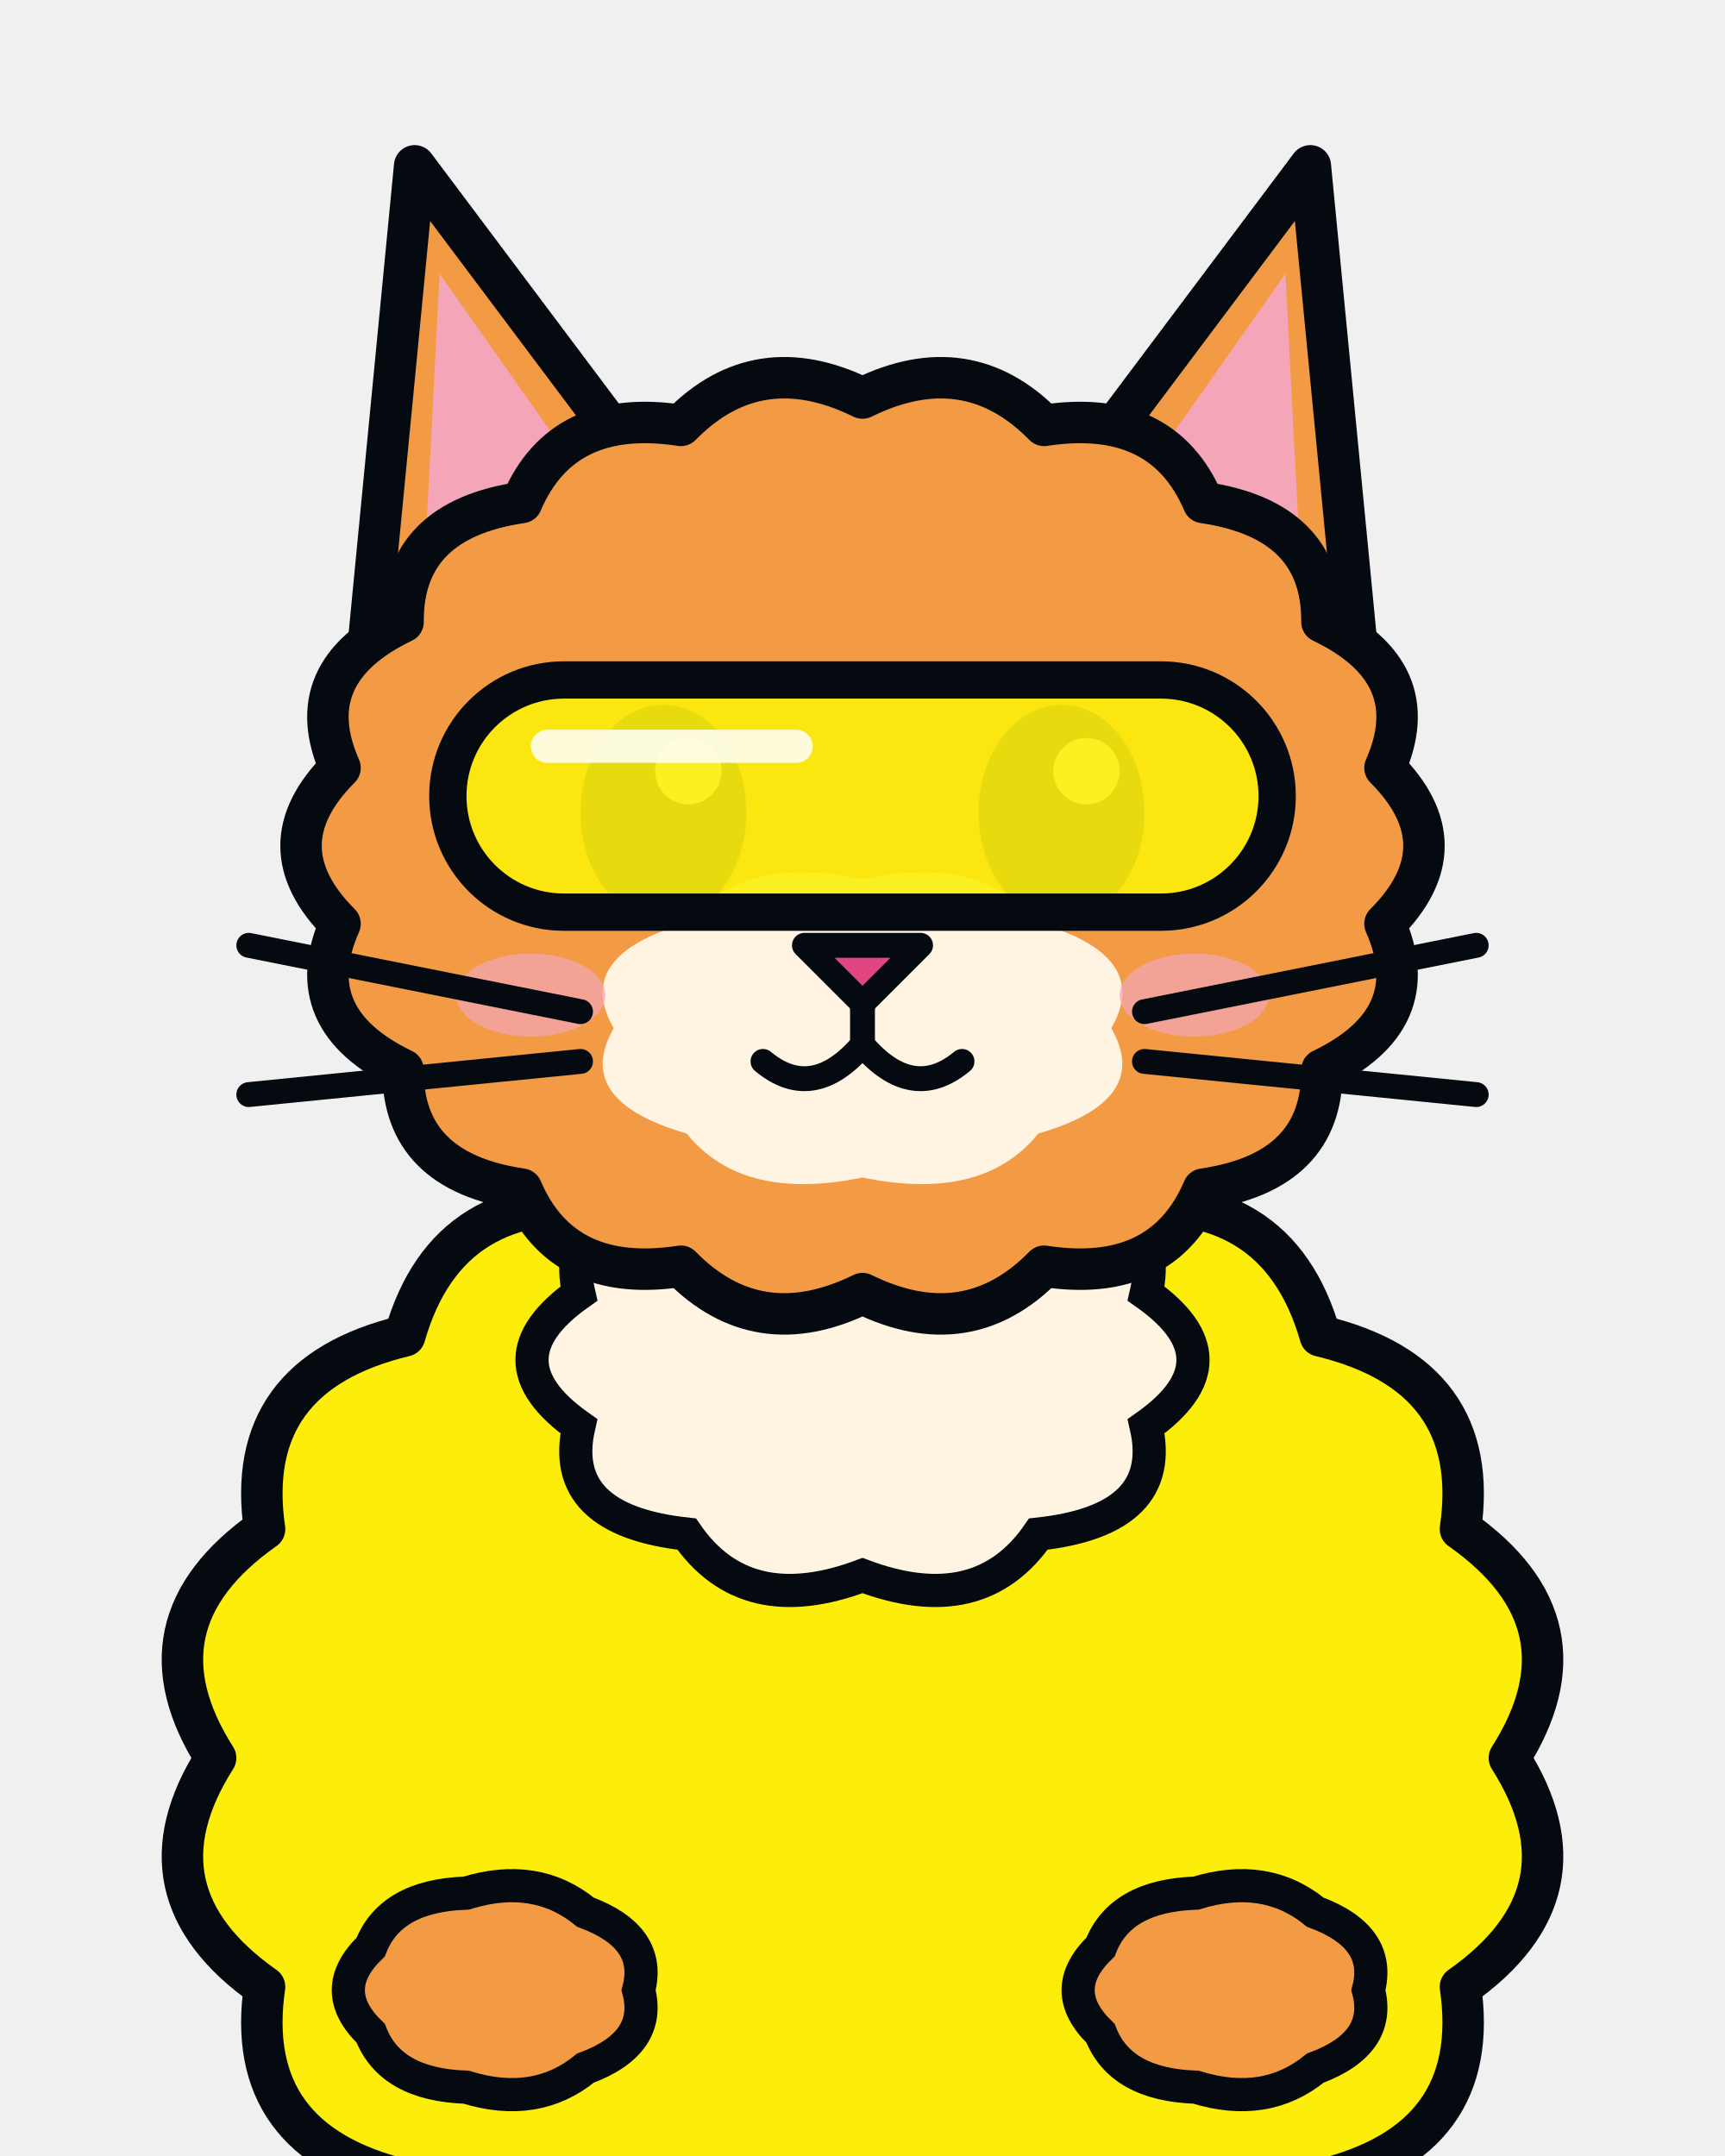
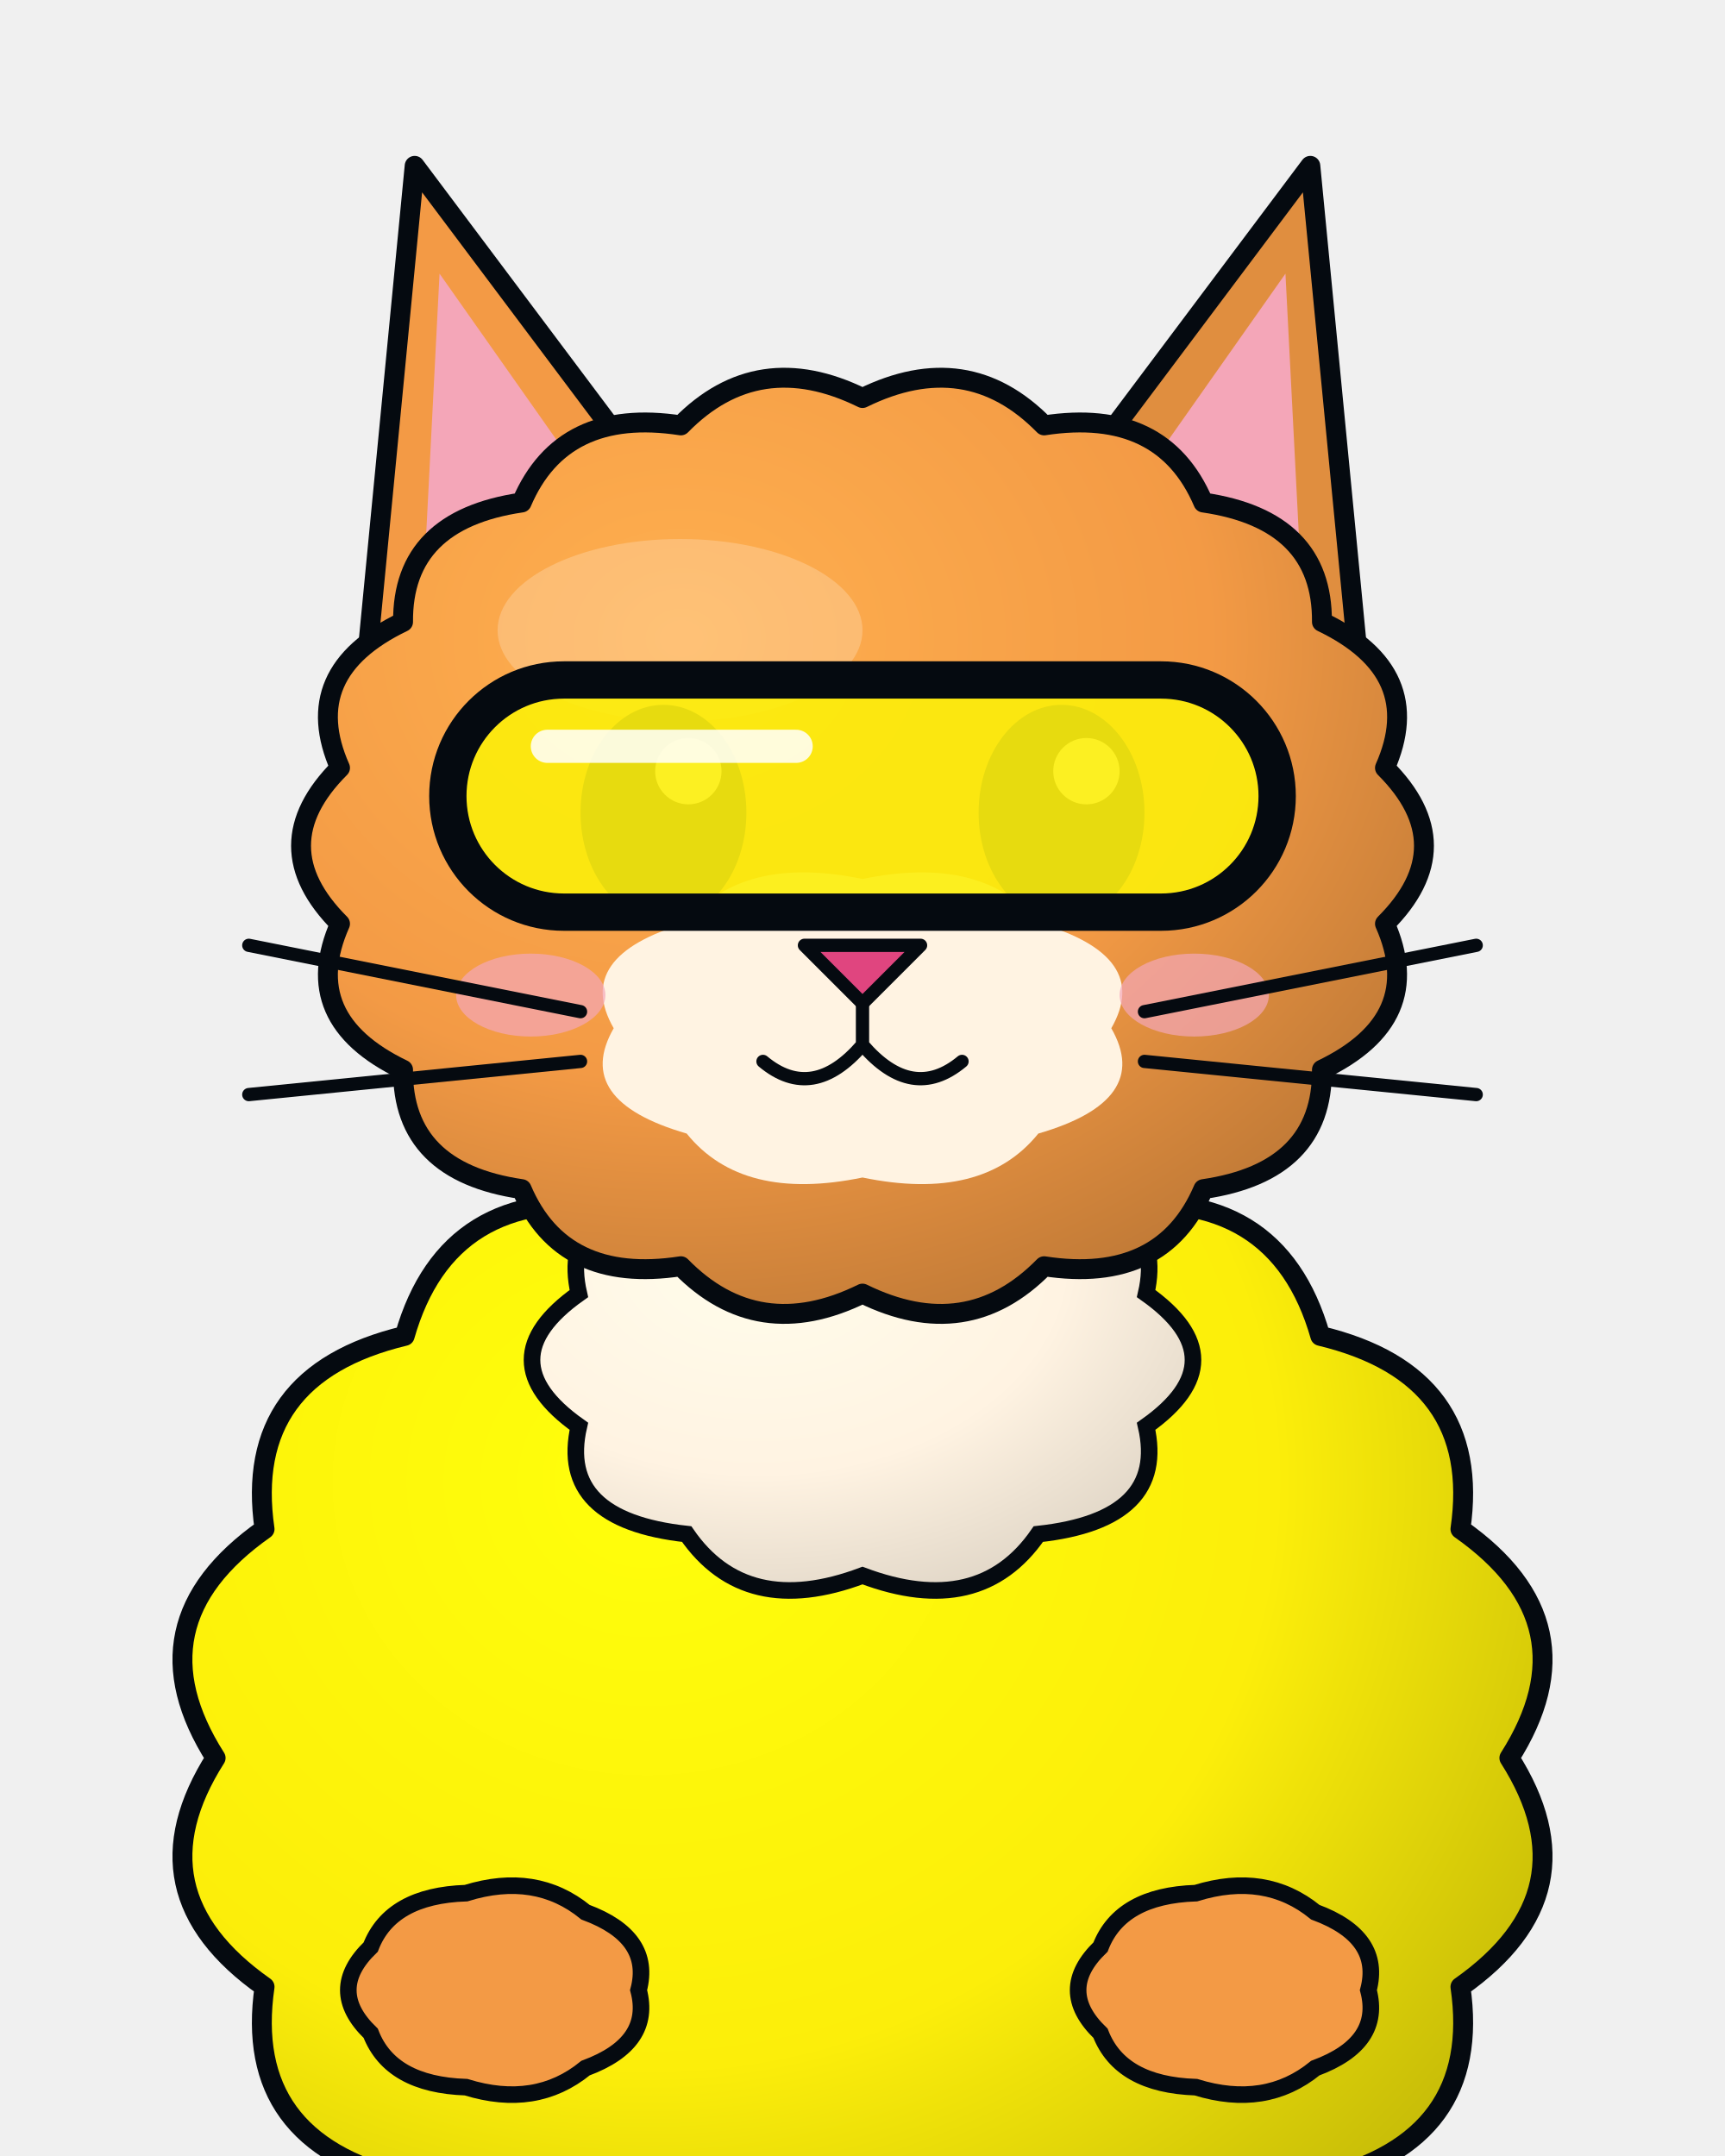
<svg xmlns="http://www.w3.org/2000/svg" viewBox="-104 -252 208 260">
-   <path d="M78.0 -40.0 Q88.3 -23.8 72.1 -12.4 Q74.8 6.2 55.2 10.9 Q50.0 29.1 29.8 26.5 Q17.6 41.5 0.0 32.0 Q-17.6 41.5 -29.8 26.5 Q-50.0 29.1 -55.2 10.9 Q-74.8 6.2 -72.1 -12.4 Q-88.3 -23.8 -78.0 -40.0 Q-88.3 -56.2 -72.1 -67.6 Q-74.8 -86.2 -55.2 -90.9 Q-50.0 -109.1 -29.8 -106.5 Q-17.6 -121.5 -0.0 -112.0 Q17.6 -121.5 29.8 -106.5 Q50.0 -109.1 55.2 -90.9 Q74.8 -86.2 72.1 -67.6 Q88.3 -56.2 78.0 -40.0Z" fill="#fcee0a" stroke="#050a10" stroke-width="5" stroke-linejoin="round" />
-   <path d="M34.2 -80.0 Q36.8 -68.7 21.2 -67.0 Q14.1 -56.7 0.0 -62.0 Q-14.1 -56.7 -21.2 -67.0 Q-36.8 -68.7 -34.2 -80.0 Q-45.5 -88.0 -34.2 -96.0 Q-36.8 -107.3 -21.2 -109.0 Q-14.1 -119.3 -0.0 -114.0 Q14.1 -119.3 21.2 -109.0 Q36.8 -107.3 34.2 -96.0 Q45.5 -88.0 34.2 -80.0Z" fill="#fff3e2" stroke="#050a10" stroke-width="4" />
-   <path d="M-24 -192 L-54 -232 L-60 -170Z" fill="#f39a45" stroke="#050a10" stroke-width="5" stroke-linejoin="round" />
+   <defs>
+     <radialGradient id="ocyberpunkorange08787" cx=".34" cy=".28" r=".85">
+       <stop offset="0" stop-color="#ffff0b" />
+       <stop offset=".55" stop-color="#fcee0a" />
+       <stop offset="1" stop-color="#bab007" />
+     </radialGradient>
+     <radialGradient id="fcyberpunkorange08787" cx=".34" cy=".28" r=".85">
+       <stop offset="0" stop-color="#ffb04f" />
+       <stop offset=".55" stop-color="#f39a45" />
+       <stop offset="1" stop-color="#b47233" />
+     </radialGradient>
+     <radialGradient id="bcyberpunkorange08787" cx=".34" cy=".28" r=".85">
+       <stop offset="0" stop-color="#fffdeb" />
+       <stop offset=".55" stop-color="#fff3e2" />
+       <stop offset="1" stop-color="#dbd1c2" />
+     </radialGradient>
+   </defs>
+   <ellipse cx="6" cy="34" rx="78" ry="16" fill="#000" opacity=".16" />
+   <path d="M78.0 -40.0 Q88.3 -23.8 72.1 -12.4 Q74.8 6.2 55.2 10.9 Q50.0 29.1 29.8 26.5 Q17.6 41.5 0.0 32.0 Q-17.6 41.5 -29.8 26.5 Q-50.0 29.1 -55.2 10.9 Q-74.8 6.2 -72.1 -12.4 Q-88.3 -23.8 -78.0 -40.0 Q-88.3 -56.2 -72.1 -67.6 Q-74.8 -86.2 -55.2 -90.9 Q-50.0 -109.1 -29.8 -106.5 Q-17.6 -121.5 -0.0 -112.0 Q17.6 -121.5 29.8 -106.5 Q50.0 -109.1 55.2 -90.9 Q74.8 -86.2 72.1 -67.6 Q88.3 -56.2 78.0 -40.0Z" fill="url(#ocyberpunkorange08787)" stroke="#050a10" stroke-width="2.4" stroke-linejoin="round" />
+   <path d="M34.2 -80.0 Q36.8 -68.7 21.2 -67.0 Q14.1 -56.7 0.0 -62.0 Q-14.1 -56.7 -21.2 -67.0 Q-36.8 -68.7 -34.2 -80.0 Q-45.5 -88.0 -34.2 -96.0 Q-36.8 -107.3 -21.2 -109.0 Q-14.1 -119.3 -0.0 -114.0 Q14.1 -119.3 21.2 -109.0 Q36.8 -107.3 34.2 -96.0 Q45.5 -88.0 34.2 -80.0Z" fill="url(#bcyberpunkorange08787)" stroke="#050a10" stroke-width="2" />
+   <path d="M-24 -192 L-54 -232 L-60 -170Z" fill="#f39a45" stroke="#050a10" stroke-width="2.4" stroke-linejoin="round" />
  <path d="M-32 -192 L-51 -219 L-53 -180Z" fill="#f4a6b8" />
-   <path d="M24 -192 L54 -232 L60 -170Z" fill="#f39a45" stroke="#050a10" stroke-width="5" stroke-linejoin="round" />
+   <path d="M24 -192 L54 -232 L60 -170Z" fill="#e08e3f" stroke="#050a10" stroke-width="2.4" stroke-linejoin="round" />
  <path d="M32 -192 L51 -219 L53 -180Z" fill="#f4a6b8" />
-   <path d="M63.0 -140.6 Q68.1 -129.1 55.4 -123.0 Q55.5 -110.7 41.1 -108.6 Q36.2 -97.1 21.9 -99.3 Q12.6 -89.8 0.0 -96.0 Q-12.6 -89.8 -21.9 -99.3 Q-36.2 -97.1 -41.1 -108.6 Q-55.5 -110.7 -55.4 -123.0 Q-68.1 -129.1 -63.0 -140.6 Q-72.4 -150.0 -63.0 -159.4 Q-68.1 -170.9 -55.4 -177.0 Q-55.5 -189.3 -41.1 -191.4 Q-36.2 -202.9 -21.9 -200.7 Q-12.6 -210.2 -0.0 -204.0 Q12.6 -210.2 21.9 -200.7 Q36.2 -202.9 41.1 -191.4 Q55.5 -189.3 55.4 -177.0 Q68.1 -170.9 63.0 -159.4 Q72.4 -150.0 63.0 -140.6Z" fill="#f39a45" stroke="#050a10" stroke-width="5" stroke-linejoin="round" />
+   <path d="M63.0 -140.6 Q68.1 -129.1 55.4 -123.0 Q55.5 -110.7 41.1 -108.6 Q36.2 -97.1 21.9 -99.3 Q12.6 -89.8 0.0 -96.0 Q-12.6 -89.8 -21.9 -99.3 Q-36.2 -97.1 -41.1 -108.6 Q-55.5 -110.7 -55.4 -123.0 Q-68.1 -129.1 -63.0 -140.6 Q-72.4 -150.0 -63.0 -159.4 Q-68.1 -170.9 -55.4 -177.0 Q-55.5 -189.3 -41.1 -191.4 Q-36.2 -202.9 -21.9 -200.7 Q-12.6 -210.2 -0.0 -204.0 Q12.6 -210.2 21.9 -200.7 Q36.2 -202.9 41.1 -191.4 Q55.5 -189.3 55.4 -177.0 Q68.1 -170.9 63.0 -159.4 Q72.4 -150.0 63.0 -140.6Z" fill="url(#fcyberpunkorange08787)" stroke="#050a10" stroke-width="2.4" stroke-linejoin="round" />
+   <ellipse cx="-22" cy="-176" rx="22" ry="11" fill="#fff" opacity=".22" />
  <path d="M30.0 -128.0 Q35.0 -119.3 21.2 -115.3 Q14.5 -107.0 0.0 -110.0 Q-14.5 -107.0 -21.2 -115.3 Q-35.0 -119.3 -30.0 -128.0 Q-35.0 -136.7 -21.2 -140.7 Q-14.5 -149.0 -0.0 -146.0 Q14.5 -149.0 21.2 -140.7 Q35.0 -136.7 30.0 -128.0Z" fill="#fff3e2" />
  <ellipse cx="-24" cy="-154" rx="10" ry="13" fill="#2b2540" />
  <circle cx="-21" cy="-159" r="4" fill="#fff" />
  <ellipse cx="-40" cy="-132" rx="9" ry="5" fill="#f4a6b8" opacity=".7" />
-   <path d="M-34 -130 L-74 -138 M-34 -124 L-74 -120" stroke="#050a10" stroke-width="3" stroke-linecap="round" />
+   <path d="M-34 -130 L-74 -138 M-34 -124 L-74 -120" stroke="#050a10" stroke-width="1.6" stroke-linecap="round" />
  <ellipse cx="24" cy="-154" rx="10" ry="13" fill="#2b2540" />
  <circle cx="27" cy="-159" r="4" fill="#fff" />
  <ellipse cx="40" cy="-132" rx="9" ry="5" fill="#f4a6b8" opacity=".7" />
-   <path d="M34 -130 L74 -138 M34 -124 L74 -120" stroke="#050a10" stroke-width="3" stroke-linecap="round" />
-   <path d="M-7 -138 H7 L0 -131Z" fill="#e0457f" stroke="#050a10" stroke-width="3" stroke-linejoin="round" />
-   <path d="M0 -131 V-126 M0 -126 Q-6 -119 -12 -124 M0 -126 Q6 -119 12 -124" fill="none" stroke="#050a10" stroke-width="3" stroke-linecap="round" />
+   <path d="M34 -130 L74 -138 M34 -124 L74 -120" stroke="#050a10" stroke-width="1.6" stroke-linecap="round" />
+   <path d="M-7 -138 H7 L0 -131Z" fill="#e0457f" stroke="#050a10" stroke-width="1.6" stroke-linejoin="round" />
+   <path d="M0 -131 V-126 M0 -126 Q-6 -119 -12 -124 M0 -126 Q6 -119 12 -124" fill="none" stroke="#050a10" stroke-width="1.6" stroke-linecap="round" />
  <rect x="-50" y="-170" width="100" height="28" rx="14" fill="#fcee0a" fill-opacity=".9" stroke="#050a10" stroke-width="4.5" />
  <path d="M-38 -162 H-8" stroke="#fff" stroke-width="4" stroke-linecap="round" opacity=".85" />
-   <path d="M-27.0 -12.0 Q-25.3 -5.6 -33.4 -2.6 Q-39.4 2.3 -47.8 -0.3 Q-56.9 -0.6 -59.3 -6.8 Q-64.7 -12.0 -59.3 -17.2 Q-56.9 -23.4 -47.8 -23.7 Q-39.4 -26.3 -33.4 -21.4 Q-25.3 -18.4 -27.0 -12.0Z" fill="#f39a45" stroke="#050a10" stroke-width="4" />
-   <path d="M61.0 -12.0 Q62.7 -5.6 54.6 -2.6 Q48.6 2.3 40.2 -0.3 Q31.1 -0.6 28.7 -6.8 Q23.3 -12.0 28.7 -17.2 Q31.1 -23.4 40.2 -23.7 Q48.6 -26.3 54.6 -21.4 Q62.7 -18.4 61.0 -12.0Z" fill="#f39a45" stroke="#050a10" stroke-width="4" />
+   <path d="M-27.0 -12.0 Q-25.3 -5.6 -33.4 -2.6 Q-39.4 2.3 -47.8 -0.3 Q-56.9 -0.6 -59.3 -6.8 Q-64.7 -12.0 -59.3 -17.2 Q-56.9 -23.4 -47.8 -23.7 Q-39.4 -26.3 -33.4 -21.4 Q-25.3 -18.4 -27.0 -12.0Z" fill="#f39a45" stroke="#050a10" stroke-width="2" />
+   <path d="M61.0 -12.0 Q62.7 -5.6 54.6 -2.6 Q48.6 2.3 40.2 -0.3 Q31.1 -0.6 28.7 -6.8 Q23.3 -12.0 28.7 -17.2 Q31.1 -23.4 40.2 -23.7 Q48.6 -26.3 54.6 -21.4 Q62.7 -18.4 61.0 -12.0Z" fill="#f39a45" stroke="#050a10" stroke-width="2" />
</svg>
